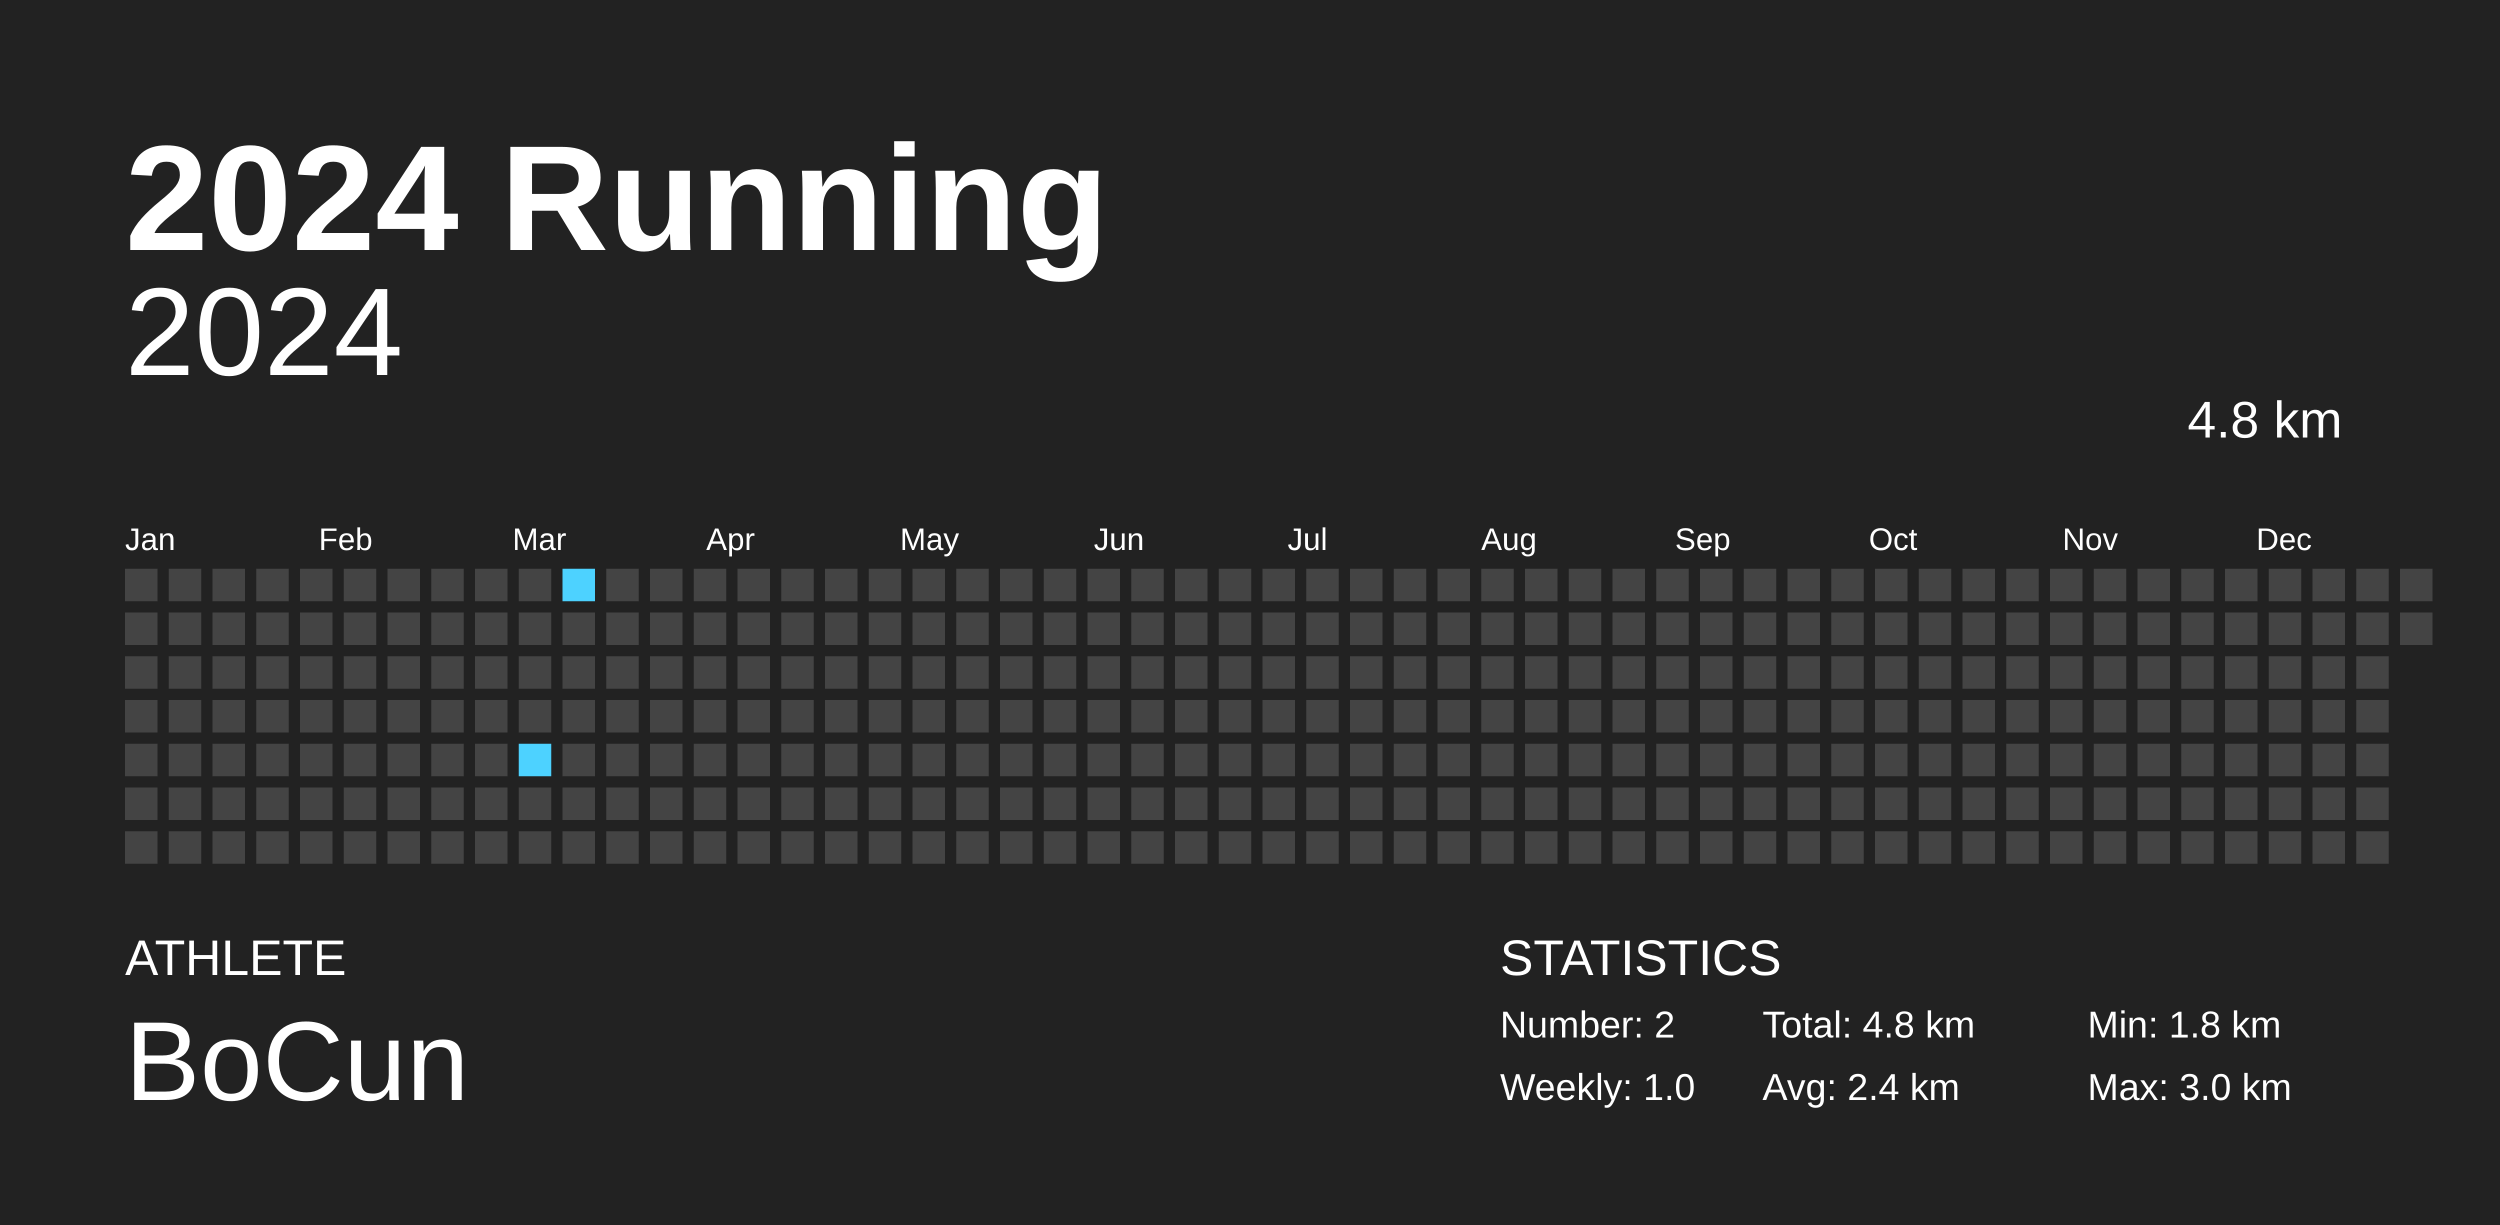
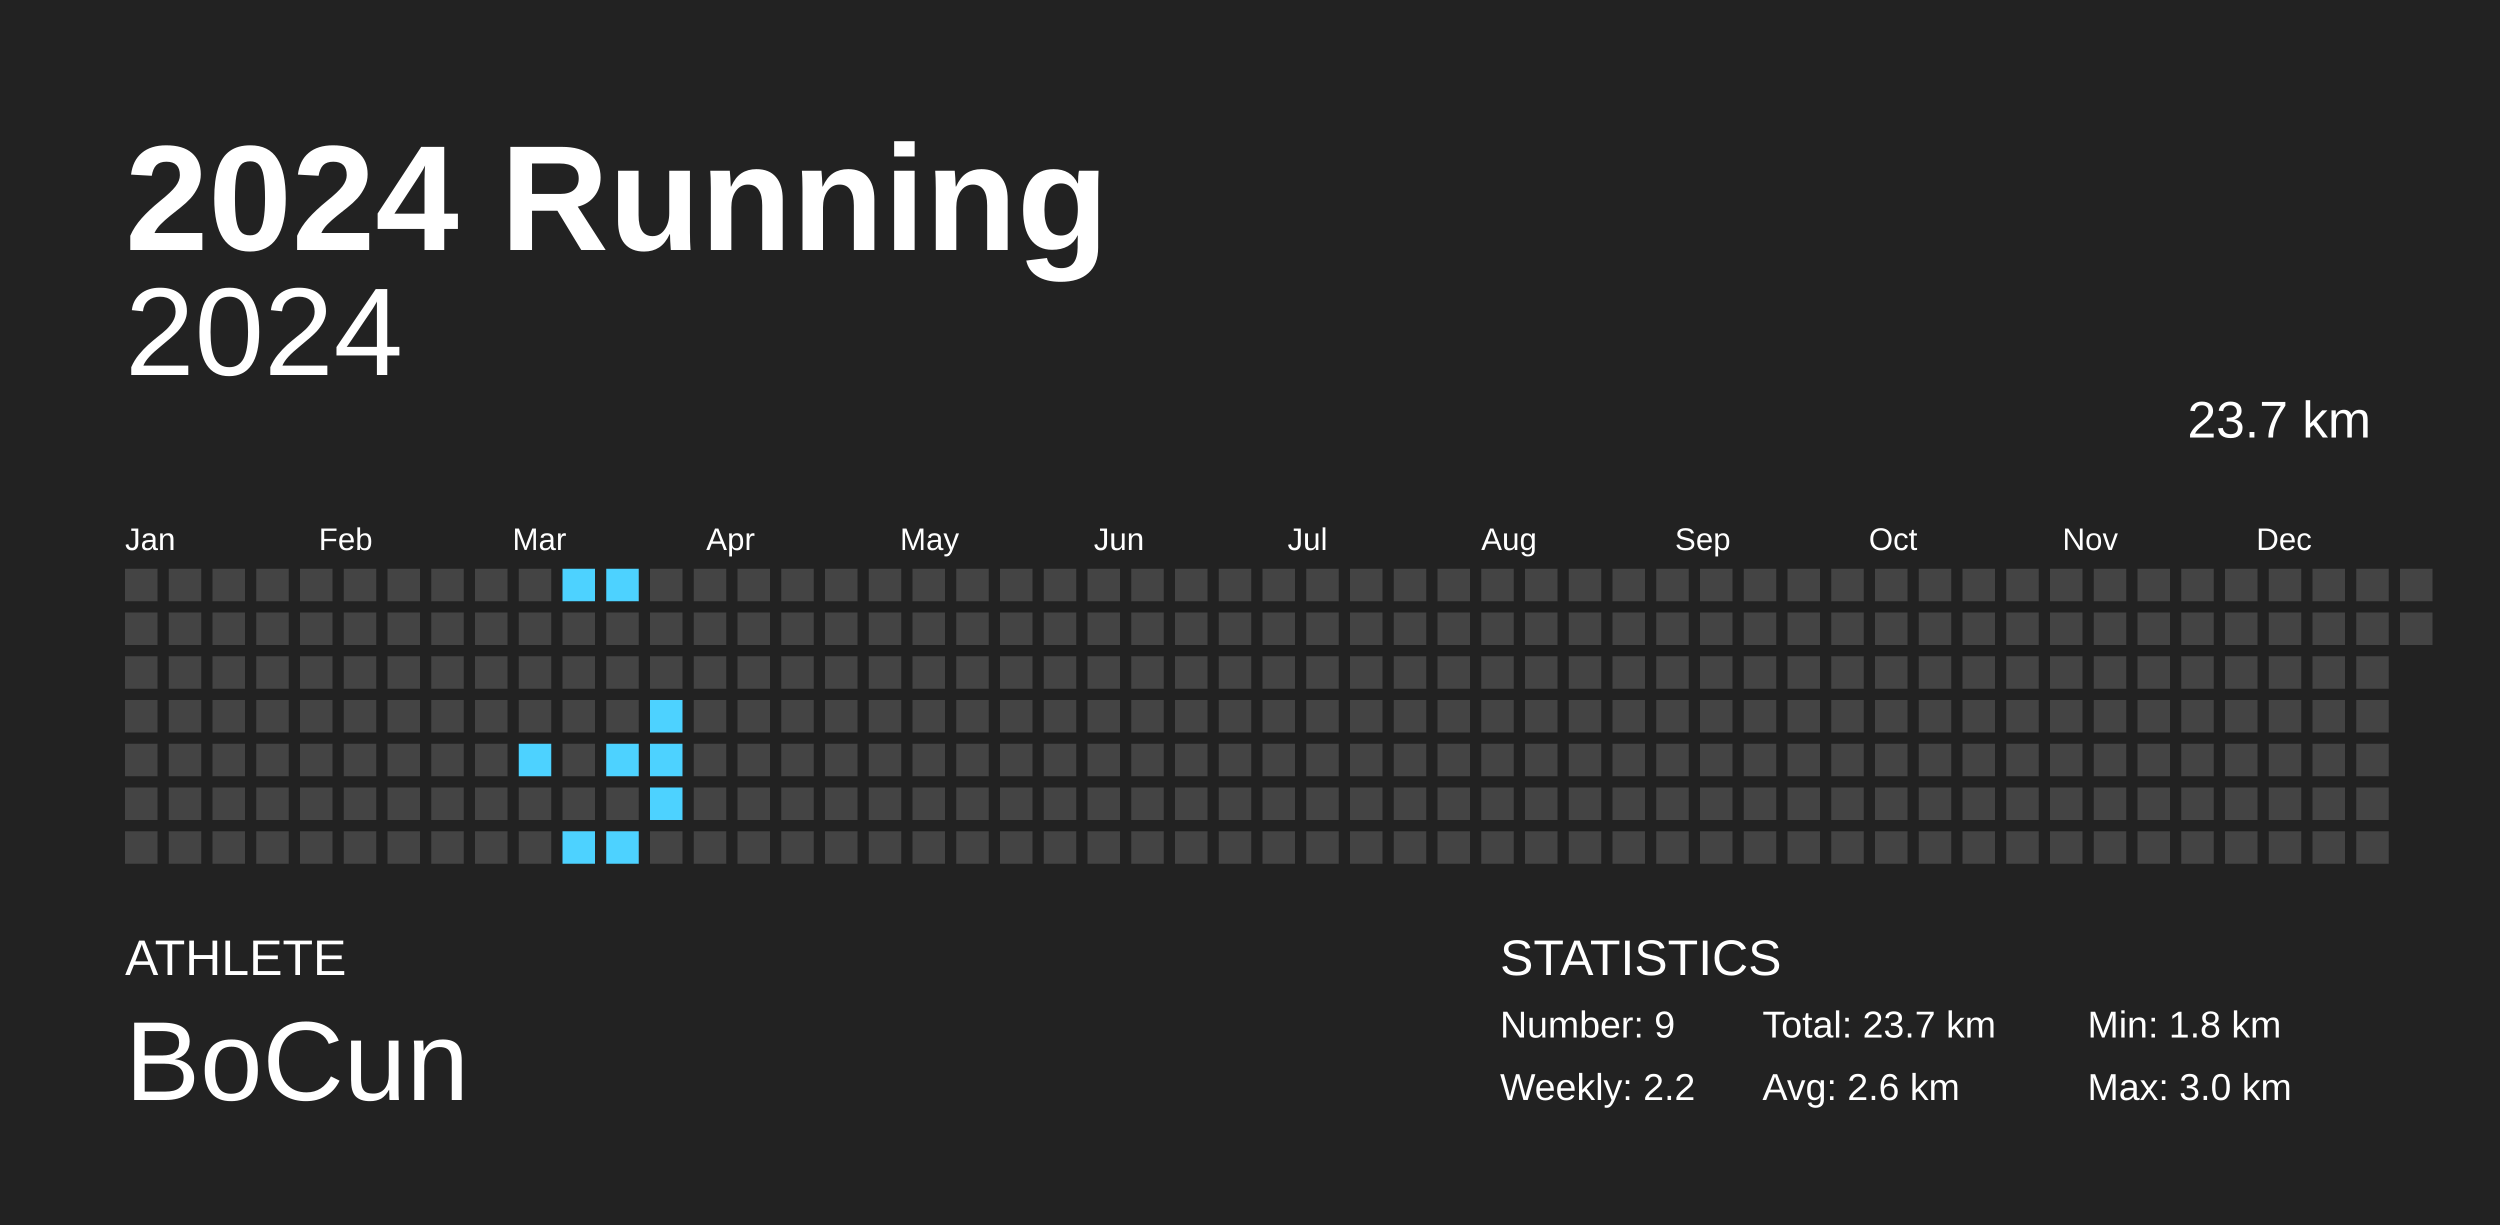
<svg xmlns="http://www.w3.org/2000/svg" baseProfile="full" height="98mm" version="1.1" viewBox="0,0,200,98" width="200mm">
  <defs />
  <rect fill="#222222" height="98" width="200" x="0" y="0" />
  <text fill="#FFFFFF" style="font-size:12px; font-family:Arial; font-weight:bold;" x="10" y="20">2024 Running</text>
  <text fill="#FFFFFF" style="font-size:4px; font-family:Arial" x="10" y="78">ATHLETE</text>
  <text fill="#FFFFFF" style="font-size:9px; font-family:Arial" x="10" y="88">BoCun</text>
  <text fill="#FFFFFF" style="font-size:4px; font-family:Arial" x="120" y="78">STATISTICS</text>
-   <text fill="#FFFFFF" style="font-size:3px; font-family:Arial" x="120" y="83">Number: 2</text>
-   <text fill="#FFFFFF" style="font-size:3px; font-family:Arial" x="120" y="88">Weekly: 1.0</text>
-   <text fill="#FFFFFF" style="font-size:3px; font-family:Arial" x="141" y="83">Total: 4.8 km</text>
-   <text fill="#FFFFFF" style="font-size:3px; font-family:Arial" x="141" y="88">Avg: 2.4 km</text>
+   <text fill="#FFFFFF" style="font-size:3px; font-family:Arial" x="120" y="83">Number: 9</text>
+   <text fill="#FFFFFF" style="font-size:3px; font-family:Arial" x="120" y="88">Weekly: 2.2</text>
+   <text fill="#FFFFFF" style="font-size:3px; font-family:Arial" x="141" y="83">Total: 23.7 km</text>
+   <text fill="#FFFFFF" style="font-size:3px; font-family:Arial" x="141" y="88">Avg: 2.6 km</text>
  <text fill="#FFFFFF" style="font-size:3px; font-family:Arial" x="167" y="83">Min: 1.8 km</text>
  <text fill="#FFFFFF" style="font-size:3px; font-family:Arial" x="167" y="88">Max: 3.0 km</text>
  <text alignment-baseline="hanging" fill="#FFFFFF" style="font-size:10.0px; font-family:Arial;" x="10" y="30">2024</text>
-   <text alignment-baseline="hanging" fill="#FFFFFF" style="font-size:4.125px; font-family:Arial;" x="175" y="35">4.8 km</text>
+   <text alignment-baseline="hanging" fill="#FFFFFF" style="font-size:4.125px; font-family:Arial;" x="175" y="35">23.7 km</text>
  <text fill="#FFFFFF" style="font-size:2.5px; font-family:Arial" x="10.0" y="44">Jan</text>
  <text fill="#FFFFFF" style="font-size:2.5px; font-family:Arial" x="25.5" y="44">Feb</text>
  <text fill="#FFFFFF" style="font-size:2.5px; font-family:Arial" x="41.0" y="44">Mar</text>
  <text fill="#FFFFFF" style="font-size:2.5px; font-family:Arial" x="56.5" y="44">Apr</text>
  <text fill="#FFFFFF" style="font-size:2.5px; font-family:Arial" x="72.0" y="44">May</text>
  <text fill="#FFFFFF" style="font-size:2.5px; font-family:Arial" x="87.5" y="44">Jun</text>
  <text fill="#FFFFFF" style="font-size:2.5px; font-family:Arial" x="103.0" y="44">Jul</text>
  <text fill="#FFFFFF" style="font-size:2.5px; font-family:Arial" x="118.5" y="44">Aug</text>
  <text fill="#FFFFFF" style="font-size:2.5px; font-family:Arial" x="134.0" y="44">Sep</text>
  <text fill="#FFFFFF" style="font-size:2.5px; font-family:Arial" x="149.5" y="44">Oct</text>
  <text fill="#FFFFFF" style="font-size:2.5px; font-family:Arial" x="165.0" y="44">Nov</text>
  <text fill="#FFFFFF" style="font-size:2.5px; font-family:Arial" x="180.5" y="44">Dec</text>
  <rect fill="#444444" height="2.6" width="2.6" x="10.0" y="45.5" />
  <rect fill="#444444" height="2.6" width="2.6" x="10.0" y="49.0" />
  <rect fill="#444444" height="2.6" width="2.6" x="10.0" y="52.5" />
  <rect fill="#444444" height="2.6" width="2.6" x="10.0" y="56.0" />
  <rect fill="#444444" height="2.6" width="2.6" x="10.0" y="59.5" />
  <rect fill="#444444" height="2.6" width="2.6" x="10.0" y="63.0" />
  <rect fill="#444444" height="2.6" width="2.6" x="10.0" y="66.5" />
  <rect fill="#444444" height="2.6" width="2.6" x="13.5" y="45.5" />
  <rect fill="#444444" height="2.6" width="2.6" x="13.5" y="49.0" />
  <rect fill="#444444" height="2.6" width="2.6" x="13.5" y="52.5" />
  <rect fill="#444444" height="2.6" width="2.6" x="13.5" y="56.0" />
  <rect fill="#444444" height="2.6" width="2.6" x="13.5" y="59.5" />
  <rect fill="#444444" height="2.6" width="2.6" x="13.5" y="63.0" />
  <rect fill="#444444" height="2.6" width="2.6" x="13.5" y="66.5" />
  <rect fill="#444444" height="2.6" width="2.6" x="17.0" y="45.5" />
  <rect fill="#444444" height="2.6" width="2.6" x="17.0" y="49.0" />
  <rect fill="#444444" height="2.6" width="2.6" x="17.0" y="52.5" />
  <rect fill="#444444" height="2.6" width="2.6" x="17.0" y="56.0" />
  <rect fill="#444444" height="2.6" width="2.6" x="17.0" y="59.5" />
  <rect fill="#444444" height="2.6" width="2.6" x="17.0" y="63.0" />
  <rect fill="#444444" height="2.6" width="2.6" x="17.0" y="66.5" />
  <rect fill="#444444" height="2.6" width="2.6" x="20.5" y="45.5" />
  <rect fill="#444444" height="2.6" width="2.6" x="20.5" y="49.0" />
  <rect fill="#444444" height="2.6" width="2.6" x="20.5" y="52.5" />
  <rect fill="#444444" height="2.6" width="2.6" x="20.5" y="56.0" />
  <rect fill="#444444" height="2.6" width="2.6" x="20.5" y="59.5" />
  <rect fill="#444444" height="2.6" width="2.6" x="20.5" y="63.0" />
  <rect fill="#444444" height="2.6" width="2.6" x="20.5" y="66.5" />
  <rect fill="#444444" height="2.6" width="2.6" x="24.0" y="45.5" />
  <rect fill="#444444" height="2.6" width="2.6" x="24.0" y="49.0" />
  <rect fill="#444444" height="2.6" width="2.6" x="24.0" y="52.5" />
  <rect fill="#444444" height="2.6" width="2.6" x="24.0" y="56.0" />
  <rect fill="#444444" height="2.6" width="2.6" x="24.0" y="59.5" />
  <rect fill="#444444" height="2.6" width="2.6" x="24.0" y="63.0" />
  <rect fill="#444444" height="2.6" width="2.6" x="24.0" y="66.5" />
  <rect fill="#444444" height="2.6" width="2.6" x="27.5" y="45.5" />
  <rect fill="#444444" height="2.6" width="2.6" x="27.5" y="49.0" />
  <rect fill="#444444" height="2.6" width="2.6" x="27.5" y="52.5" />
  <rect fill="#444444" height="2.6" width="2.6" x="27.5" y="56.0" />
  <rect fill="#444444" height="2.6" width="2.6" x="27.5" y="59.5" />
  <rect fill="#444444" height="2.6" width="2.6" x="27.5" y="63.0" />
  <rect fill="#444444" height="2.6" width="2.6" x="27.5" y="66.5" />
  <rect fill="#444444" height="2.6" width="2.6" x="31.0" y="45.5" />
  <rect fill="#444444" height="2.6" width="2.6" x="31.0" y="49.0" />
  <rect fill="#444444" height="2.6" width="2.6" x="31.0" y="52.5" />
  <rect fill="#444444" height="2.6" width="2.6" x="31.0" y="56.0" />
  <rect fill="#444444" height="2.6" width="2.6" x="31.0" y="59.5" />
  <rect fill="#444444" height="2.6" width="2.6" x="31.0" y="63.0" />
  <rect fill="#444444" height="2.6" width="2.6" x="31.0" y="66.5" />
  <rect fill="#444444" height="2.6" width="2.6" x="34.5" y="45.5" />
  <rect fill="#444444" height="2.6" width="2.6" x="34.5" y="49.0" />
  <rect fill="#444444" height="2.6" width="2.6" x="34.5" y="52.5" />
  <rect fill="#444444" height="2.6" width="2.6" x="34.5" y="56.0" />
  <rect fill="#444444" height="2.6" width="2.6" x="34.5" y="59.5" />
  <rect fill="#444444" height="2.6" width="2.6" x="34.5" y="63.0" />
  <rect fill="#444444" height="2.6" width="2.6" x="34.5" y="66.5" />
  <rect fill="#444444" height="2.6" width="2.6" x="38.0" y="45.5" />
  <rect fill="#444444" height="2.6" width="2.6" x="38.0" y="49.0" />
  <rect fill="#444444" height="2.6" width="2.6" x="38.0" y="52.5" />
  <rect fill="#444444" height="2.6" width="2.6" x="38.0" y="56.0" />
  <rect fill="#444444" height="2.6" width="2.6" x="38.0" y="59.5" />
  <rect fill="#444444" height="2.6" width="2.6" x="38.0" y="63.0" />
  <rect fill="#444444" height="2.6" width="2.6" x="38.0" y="66.5" />
  <rect fill="#444444" height="2.6" width="2.6" x="41.5" y="45.5" />
  <rect fill="#444444" height="2.6" width="2.6" x="41.5" y="49.0" />
  <rect fill="#444444" height="2.6" width="2.6" x="41.5" y="52.5" />
  <rect fill="#444444" height="2.6" width="2.6" x="41.5" y="56.0" />
  <rect fill="#4dd2ff" height="2.6" width="2.6" x="41.5" y="59.5" />
  <rect fill="#444444" height="2.6" width="2.6" x="41.5" y="63.0" />
  <rect fill="#444444" height="2.6" width="2.6" x="41.5" y="66.5" />
  <rect fill="#4dd2ff" height="2.6" width="2.6" x="45.0" y="45.5" />
  <rect fill="#444444" height="2.6" width="2.6" x="45.0" y="49.0" />
  <rect fill="#444444" height="2.6" width="2.6" x="45.0" y="52.5" />
  <rect fill="#444444" height="2.6" width="2.6" x="45.0" y="56.0" />
  <rect fill="#444444" height="2.6" width="2.6" x="45.0" y="59.5" />
  <rect fill="#444444" height="2.6" width="2.6" x="45.0" y="63.0" />
-   <rect fill="#444444" height="2.6" width="2.6" x="45.0" y="66.5" />
-   <rect fill="#444444" height="2.6" width="2.6" x="48.5" y="45.5" />
+   <rect fill="#4dd2ff" height="2.6" width="2.6" x="45.0" y="66.5" />
+   <rect fill="#4dd2ff" height="2.6" width="2.6" x="48.5" y="45.5" />
  <rect fill="#444444" height="2.6" width="2.6" x="48.5" y="49.0" />
  <rect fill="#444444" height="2.6" width="2.6" x="48.5" y="52.5" />
  <rect fill="#444444" height="2.6" width="2.6" x="48.5" y="56.0" />
-   <rect fill="#444444" height="2.6" width="2.6" x="48.5" y="59.5" />
+   <rect fill="#4dd2ff" height="2.6" width="2.6" x="48.5" y="59.5" />
  <rect fill="#444444" height="2.6" width="2.6" x="48.5" y="63.0" />
-   <rect fill="#444444" height="2.6" width="2.6" x="48.5" y="66.5" />
+   <rect fill="#4dd2ff" height="2.6" width="2.6" x="48.5" y="66.5" />
  <rect fill="#444444" height="2.6" width="2.6" x="52.0" y="45.5" />
  <rect fill="#444444" height="2.6" width="2.6" x="52.0" y="49.0" />
  <rect fill="#444444" height="2.6" width="2.6" x="52.0" y="52.5" />
-   <rect fill="#444444" height="2.6" width="2.6" x="52.0" y="56.0" />
-   <rect fill="#444444" height="2.6" width="2.6" x="52.0" y="59.5" />
-   <rect fill="#444444" height="2.6" width="2.6" x="52.0" y="63.0" />
+   <rect fill="#4dd2ff" height="2.6" width="2.6" x="52.0" y="56.0" />
+   <rect fill="#4dd2ff" height="2.6" width="2.6" x="52.0" y="59.5" />
+   <rect fill="#4dd2ff" height="2.6" width="2.6" x="52.0" y="63.0" />
  <rect fill="#444444" height="2.6" width="2.6" x="52.0" y="66.5" />
  <rect fill="#444444" height="2.6" width="2.6" x="55.5" y="45.5" />
  <rect fill="#444444" height="2.6" width="2.6" x="55.5" y="49.0" />
  <rect fill="#444444" height="2.6" width="2.6" x="55.5" y="52.5" />
  <rect fill="#444444" height="2.6" width="2.6" x="55.5" y="56.0" />
  <rect fill="#444444" height="2.6" width="2.6" x="55.5" y="59.5" />
  <rect fill="#444444" height="2.6" width="2.6" x="55.5" y="63.0" />
  <rect fill="#444444" height="2.6" width="2.6" x="55.5" y="66.5" />
  <rect fill="#444444" height="2.6" width="2.6" x="59.0" y="45.5" />
  <rect fill="#444444" height="2.6" width="2.6" x="59.0" y="49.0" />
  <rect fill="#444444" height="2.6" width="2.6" x="59.0" y="52.5" />
  <rect fill="#444444" height="2.6" width="2.6" x="59.0" y="56.0" />
  <rect fill="#444444" height="2.6" width="2.6" x="59.0" y="59.5" />
  <rect fill="#444444" height="2.6" width="2.6" x="59.0" y="63.0" />
  <rect fill="#444444" height="2.6" width="2.6" x="59.0" y="66.5" />
  <rect fill="#444444" height="2.6" width="2.6" x="62.5" y="45.5" />
  <rect fill="#444444" height="2.6" width="2.6" x="62.5" y="49.0" />
  <rect fill="#444444" height="2.6" width="2.6" x="62.5" y="52.5" />
  <rect fill="#444444" height="2.6" width="2.6" x="62.5" y="56.0" />
  <rect fill="#444444" height="2.6" width="2.6" x="62.5" y="59.5" />
  <rect fill="#444444" height="2.6" width="2.6" x="62.5" y="63.0" />
  <rect fill="#444444" height="2.6" width="2.6" x="62.5" y="66.5" />
  <rect fill="#444444" height="2.6" width="2.6" x="66.0" y="45.5" />
  <rect fill="#444444" height="2.6" width="2.6" x="66.0" y="49.0" />
  <rect fill="#444444" height="2.6" width="2.6" x="66.0" y="52.5" />
  <rect fill="#444444" height="2.6" width="2.6" x="66.0" y="56.0" />
  <rect fill="#444444" height="2.6" width="2.6" x="66.0" y="59.5" />
  <rect fill="#444444" height="2.6" width="2.6" x="66.0" y="63.0" />
  <rect fill="#444444" height="2.6" width="2.6" x="66.0" y="66.5" />
  <rect fill="#444444" height="2.6" width="2.6" x="69.5" y="45.5" />
  <rect fill="#444444" height="2.6" width="2.6" x="69.5" y="49.0" />
  <rect fill="#444444" height="2.6" width="2.6" x="69.5" y="52.5" />
  <rect fill="#444444" height="2.6" width="2.6" x="69.5" y="56.0" />
  <rect fill="#444444" height="2.6" width="2.6" x="69.5" y="59.5" />
  <rect fill="#444444" height="2.6" width="2.6" x="69.5" y="63.0" />
  <rect fill="#444444" height="2.6" width="2.6" x="69.5" y="66.5" />
  <rect fill="#444444" height="2.6" width="2.6" x="73.0" y="45.5" />
  <rect fill="#444444" height="2.6" width="2.6" x="73.0" y="49.0" />
  <rect fill="#444444" height="2.6" width="2.6" x="73.0" y="52.5" />
  <rect fill="#444444" height="2.6" width="2.6" x="73.0" y="56.0" />
  <rect fill="#444444" height="2.6" width="2.6" x="73.0" y="59.5" />
  <rect fill="#444444" height="2.6" width="2.6" x="73.0" y="63.0" />
  <rect fill="#444444" height="2.6" width="2.6" x="73.0" y="66.5" />
  <rect fill="#444444" height="2.6" width="2.6" x="76.5" y="45.5" />
  <rect fill="#444444" height="2.6" width="2.6" x="76.5" y="49.0" />
  <rect fill="#444444" height="2.6" width="2.6" x="76.5" y="52.5" />
  <rect fill="#444444" height="2.6" width="2.6" x="76.5" y="56.0" />
  <rect fill="#444444" height="2.6" width="2.6" x="76.5" y="59.5" />
  <rect fill="#444444" height="2.6" width="2.6" x="76.5" y="63.0" />
  <rect fill="#444444" height="2.6" width="2.6" x="76.5" y="66.5" />
  <rect fill="#444444" height="2.6" width="2.6" x="80.0" y="45.5" />
  <rect fill="#444444" height="2.6" width="2.6" x="80.0" y="49.0" />
  <rect fill="#444444" height="2.6" width="2.6" x="80.0" y="52.5" />
  <rect fill="#444444" height="2.6" width="2.6" x="80.0" y="56.0" />
  <rect fill="#444444" height="2.6" width="2.6" x="80.0" y="59.5" />
  <rect fill="#444444" height="2.6" width="2.6" x="80.0" y="63.0" />
  <rect fill="#444444" height="2.6" width="2.6" x="80.0" y="66.5" />
  <rect fill="#444444" height="2.6" width="2.6" x="83.5" y="45.5" />
  <rect fill="#444444" height="2.6" width="2.6" x="83.5" y="49.0" />
  <rect fill="#444444" height="2.6" width="2.6" x="83.5" y="52.5" />
  <rect fill="#444444" height="2.6" width="2.6" x="83.5" y="56.0" />
  <rect fill="#444444" height="2.6" width="2.6" x="83.5" y="59.5" />
  <rect fill="#444444" height="2.6" width="2.6" x="83.5" y="63.0" />
  <rect fill="#444444" height="2.6" width="2.6" x="83.5" y="66.5" />
  <rect fill="#444444" height="2.6" width="2.6" x="87.0" y="45.5" />
  <rect fill="#444444" height="2.6" width="2.6" x="87.0" y="49.0" />
  <rect fill="#444444" height="2.6" width="2.6" x="87.0" y="52.5" />
  <rect fill="#444444" height="2.6" width="2.6" x="87.0" y="56.0" />
  <rect fill="#444444" height="2.6" width="2.6" x="87.0" y="59.5" />
  <rect fill="#444444" height="2.6" width="2.6" x="87.0" y="63.0" />
  <rect fill="#444444" height="2.6" width="2.6" x="87.0" y="66.5" />
  <rect fill="#444444" height="2.6" width="2.6" x="90.5" y="45.5" />
  <rect fill="#444444" height="2.6" width="2.6" x="90.5" y="49.0" />
  <rect fill="#444444" height="2.6" width="2.6" x="90.5" y="52.5" />
  <rect fill="#444444" height="2.6" width="2.6" x="90.5" y="56.0" />
  <rect fill="#444444" height="2.6" width="2.6" x="90.5" y="59.5" />
  <rect fill="#444444" height="2.6" width="2.6" x="90.5" y="63.0" />
  <rect fill="#444444" height="2.6" width="2.6" x="90.5" y="66.5" />
  <rect fill="#444444" height="2.6" width="2.6" x="94.0" y="45.5" />
  <rect fill="#444444" height="2.6" width="2.6" x="94.0" y="49.0" />
  <rect fill="#444444" height="2.6" width="2.6" x="94.0" y="52.5" />
  <rect fill="#444444" height="2.6" width="2.6" x="94.0" y="56.0" />
  <rect fill="#444444" height="2.6" width="2.6" x="94.0" y="59.5" />
  <rect fill="#444444" height="2.6" width="2.6" x="94.0" y="63.0" />
  <rect fill="#444444" height="2.6" width="2.6" x="94.0" y="66.5" />
  <rect fill="#444444" height="2.6" width="2.6" x="97.5" y="45.5" />
  <rect fill="#444444" height="2.6" width="2.6" x="97.5" y="49.0" />
  <rect fill="#444444" height="2.6" width="2.6" x="97.5" y="52.5" />
  <rect fill="#444444" height="2.6" width="2.6" x="97.5" y="56.0" />
  <rect fill="#444444" height="2.6" width="2.6" x="97.5" y="59.5" />
  <rect fill="#444444" height="2.6" width="2.6" x="97.5" y="63.0" />
  <rect fill="#444444" height="2.6" width="2.6" x="97.5" y="66.5" />
  <rect fill="#444444" height="2.6" width="2.6" x="101.0" y="45.5" />
  <rect fill="#444444" height="2.6" width="2.6" x="101.0" y="49.0" />
  <rect fill="#444444" height="2.6" width="2.6" x="101.0" y="52.5" />
  <rect fill="#444444" height="2.6" width="2.6" x="101.0" y="56.0" />
  <rect fill="#444444" height="2.6" width="2.6" x="101.0" y="59.5" />
  <rect fill="#444444" height="2.6" width="2.6" x="101.0" y="63.0" />
  <rect fill="#444444" height="2.6" width="2.6" x="101.0" y="66.5" />
  <rect fill="#444444" height="2.6" width="2.6" x="104.5" y="45.5" />
  <rect fill="#444444" height="2.6" width="2.6" x="104.5" y="49.0" />
  <rect fill="#444444" height="2.6" width="2.6" x="104.5" y="52.5" />
  <rect fill="#444444" height="2.6" width="2.6" x="104.5" y="56.0" />
  <rect fill="#444444" height="2.6" width="2.6" x="104.5" y="59.5" />
  <rect fill="#444444" height="2.6" width="2.6" x="104.5" y="63.0" />
  <rect fill="#444444" height="2.6" width="2.6" x="104.5" y="66.5" />
  <rect fill="#444444" height="2.6" width="2.6" x="108.0" y="45.5" />
  <rect fill="#444444" height="2.6" width="2.6" x="108.0" y="49.0" />
  <rect fill="#444444" height="2.6" width="2.6" x="108.0" y="52.5" />
  <rect fill="#444444" height="2.6" width="2.6" x="108.0" y="56.0" />
  <rect fill="#444444" height="2.6" width="2.6" x="108.0" y="59.5" />
  <rect fill="#444444" height="2.6" width="2.6" x="108.0" y="63.0" />
  <rect fill="#444444" height="2.6" width="2.6" x="108.0" y="66.5" />
  <rect fill="#444444" height="2.6" width="2.6" x="111.5" y="45.5" />
  <rect fill="#444444" height="2.6" width="2.6" x="111.5" y="49.0" />
  <rect fill="#444444" height="2.6" width="2.6" x="111.5" y="52.5" />
  <rect fill="#444444" height="2.6" width="2.6" x="111.5" y="56.0" />
  <rect fill="#444444" height="2.6" width="2.6" x="111.5" y="59.5" />
  <rect fill="#444444" height="2.6" width="2.6" x="111.5" y="63.0" />
  <rect fill="#444444" height="2.6" width="2.6" x="111.5" y="66.5" />
  <rect fill="#444444" height="2.6" width="2.6" x="115.0" y="45.5" />
  <rect fill="#444444" height="2.6" width="2.6" x="115.0" y="49.0" />
  <rect fill="#444444" height="2.6" width="2.6" x="115.0" y="52.5" />
  <rect fill="#444444" height="2.6" width="2.6" x="115.0" y="56.0" />
  <rect fill="#444444" height="2.6" width="2.6" x="115.0" y="59.5" />
  <rect fill="#444444" height="2.6" width="2.6" x="115.0" y="63.0" />
  <rect fill="#444444" height="2.6" width="2.6" x="115.0" y="66.5" />
  <rect fill="#444444" height="2.6" width="2.6" x="118.5" y="45.5" />
  <rect fill="#444444" height="2.6" width="2.6" x="118.5" y="49.0" />
  <rect fill="#444444" height="2.6" width="2.6" x="118.5" y="52.5" />
  <rect fill="#444444" height="2.6" width="2.6" x="118.5" y="56.0" />
  <rect fill="#444444" height="2.6" width="2.6" x="118.5" y="59.5" />
  <rect fill="#444444" height="2.6" width="2.6" x="118.5" y="63.0" />
  <rect fill="#444444" height="2.6" width="2.6" x="118.5" y="66.5" />
  <rect fill="#444444" height="2.6" width="2.6" x="122.0" y="45.5" />
  <rect fill="#444444" height="2.6" width="2.6" x="122.0" y="49.0" />
  <rect fill="#444444" height="2.6" width="2.6" x="122.0" y="52.5" />
  <rect fill="#444444" height="2.6" width="2.6" x="122.0" y="56.0" />
  <rect fill="#444444" height="2.6" width="2.6" x="122.0" y="59.5" />
  <rect fill="#444444" height="2.6" width="2.6" x="122.0" y="63.0" />
  <rect fill="#444444" height="2.6" width="2.6" x="122.0" y="66.5" />
  <rect fill="#444444" height="2.6" width="2.6" x="125.5" y="45.5" />
  <rect fill="#444444" height="2.6" width="2.6" x="125.5" y="49.0" />
  <rect fill="#444444" height="2.6" width="2.6" x="125.5" y="52.5" />
  <rect fill="#444444" height="2.6" width="2.6" x="125.5" y="56.0" />
  <rect fill="#444444" height="2.6" width="2.6" x="125.5" y="59.5" />
  <rect fill="#444444" height="2.6" width="2.6" x="125.5" y="63.0" />
  <rect fill="#444444" height="2.6" width="2.6" x="125.5" y="66.5" />
  <rect fill="#444444" height="2.6" width="2.6" x="129.0" y="45.5" />
  <rect fill="#444444" height="2.6" width="2.6" x="129.0" y="49.0" />
  <rect fill="#444444" height="2.6" width="2.6" x="129.0" y="52.5" />
  <rect fill="#444444" height="2.6" width="2.6" x="129.0" y="56.0" />
  <rect fill="#444444" height="2.6" width="2.6" x="129.0" y="59.5" />
  <rect fill="#444444" height="2.6" width="2.6" x="129.0" y="63.0" />
  <rect fill="#444444" height="2.6" width="2.6" x="129.0" y="66.5" />
  <rect fill="#444444" height="2.6" width="2.6" x="132.5" y="45.5" />
  <rect fill="#444444" height="2.6" width="2.6" x="132.5" y="49.0" />
  <rect fill="#444444" height="2.6" width="2.6" x="132.5" y="52.5" />
  <rect fill="#444444" height="2.6" width="2.6" x="132.5" y="56.0" />
  <rect fill="#444444" height="2.6" width="2.6" x="132.5" y="59.5" />
  <rect fill="#444444" height="2.6" width="2.6" x="132.5" y="63.0" />
  <rect fill="#444444" height="2.6" width="2.6" x="132.5" y="66.5" />
  <rect fill="#444444" height="2.6" width="2.6" x="136.0" y="45.5" />
  <rect fill="#444444" height="2.6" width="2.6" x="136.0" y="49.0" />
  <rect fill="#444444" height="2.6" width="2.6" x="136.0" y="52.5" />
  <rect fill="#444444" height="2.6" width="2.6" x="136.0" y="56.0" />
  <rect fill="#444444" height="2.6" width="2.6" x="136.0" y="59.5" />
  <rect fill="#444444" height="2.6" width="2.6" x="136.0" y="63.0" />
  <rect fill="#444444" height="2.6" width="2.6" x="136.0" y="66.5" />
  <rect fill="#444444" height="2.6" width="2.6" x="139.5" y="45.5" />
  <rect fill="#444444" height="2.6" width="2.6" x="139.5" y="49.0" />
  <rect fill="#444444" height="2.6" width="2.6" x="139.5" y="52.5" />
  <rect fill="#444444" height="2.6" width="2.6" x="139.5" y="56.0" />
  <rect fill="#444444" height="2.6" width="2.6" x="139.5" y="59.5" />
  <rect fill="#444444" height="2.6" width="2.6" x="139.5" y="63.0" />
  <rect fill="#444444" height="2.6" width="2.6" x="139.5" y="66.5" />
  <rect fill="#444444" height="2.6" width="2.6" x="143.0" y="45.5" />
  <rect fill="#444444" height="2.6" width="2.6" x="143.0" y="49.0" />
  <rect fill="#444444" height="2.6" width="2.6" x="143.0" y="52.5" />
  <rect fill="#444444" height="2.6" width="2.6" x="143.0" y="56.0" />
  <rect fill="#444444" height="2.6" width="2.6" x="143.0" y="59.5" />
  <rect fill="#444444" height="2.6" width="2.6" x="143.0" y="63.0" />
  <rect fill="#444444" height="2.6" width="2.6" x="143.0" y="66.5" />
  <rect fill="#444444" height="2.6" width="2.6" x="146.5" y="45.5" />
  <rect fill="#444444" height="2.6" width="2.6" x="146.5" y="49.0" />
  <rect fill="#444444" height="2.6" width="2.6" x="146.5" y="52.5" />
  <rect fill="#444444" height="2.6" width="2.6" x="146.5" y="56.0" />
  <rect fill="#444444" height="2.6" width="2.6" x="146.5" y="59.5" />
  <rect fill="#444444" height="2.6" width="2.6" x="146.5" y="63.0" />
  <rect fill="#444444" height="2.6" width="2.6" x="146.5" y="66.5" />
  <rect fill="#444444" height="2.6" width="2.6" x="150.0" y="45.5" />
  <rect fill="#444444" height="2.6" width="2.6" x="150.0" y="49.0" />
  <rect fill="#444444" height="2.6" width="2.6" x="150.0" y="52.5" />
  <rect fill="#444444" height="2.6" width="2.6" x="150.0" y="56.0" />
  <rect fill="#444444" height="2.6" width="2.6" x="150.0" y="59.5" />
  <rect fill="#444444" height="2.6" width="2.6" x="150.0" y="63.0" />
  <rect fill="#444444" height="2.6" width="2.6" x="150.0" y="66.5" />
  <rect fill="#444444" height="2.6" width="2.6" x="153.5" y="45.5" />
  <rect fill="#444444" height="2.6" width="2.6" x="153.5" y="49.0" />
  <rect fill="#444444" height="2.6" width="2.6" x="153.5" y="52.5" />
  <rect fill="#444444" height="2.6" width="2.6" x="153.5" y="56.0" />
  <rect fill="#444444" height="2.6" width="2.6" x="153.5" y="59.5" />
  <rect fill="#444444" height="2.6" width="2.6" x="153.5" y="63.0" />
  <rect fill="#444444" height="2.6" width="2.6" x="153.5" y="66.5" />
  <rect fill="#444444" height="2.6" width="2.6" x="157.0" y="45.5" />
  <rect fill="#444444" height="2.6" width="2.6" x="157.0" y="49.0" />
  <rect fill="#444444" height="2.6" width="2.6" x="157.0" y="52.5" />
  <rect fill="#444444" height="2.6" width="2.6" x="157.0" y="56.0" />
  <rect fill="#444444" height="2.6" width="2.6" x="157.0" y="59.5" />
  <rect fill="#444444" height="2.6" width="2.6" x="157.0" y="63.0" />
  <rect fill="#444444" height="2.6" width="2.6" x="157.0" y="66.5" />
  <rect fill="#444444" height="2.6" width="2.6" x="160.5" y="45.5" />
  <rect fill="#444444" height="2.6" width="2.6" x="160.5" y="49.0" />
  <rect fill="#444444" height="2.6" width="2.6" x="160.5" y="52.5" />
  <rect fill="#444444" height="2.6" width="2.6" x="160.5" y="56.0" />
  <rect fill="#444444" height="2.6" width="2.6" x="160.5" y="59.5" />
  <rect fill="#444444" height="2.6" width="2.6" x="160.5" y="63.0" />
  <rect fill="#444444" height="2.6" width="2.6" x="160.5" y="66.5" />
  <rect fill="#444444" height="2.6" width="2.6" x="164.0" y="45.5" />
  <rect fill="#444444" height="2.6" width="2.6" x="164.0" y="49.0" />
  <rect fill="#444444" height="2.6" width="2.6" x="164.0" y="52.5" />
  <rect fill="#444444" height="2.6" width="2.6" x="164.0" y="56.0" />
  <rect fill="#444444" height="2.6" width="2.6" x="164.0" y="59.5" />
  <rect fill="#444444" height="2.6" width="2.6" x="164.0" y="63.0" />
  <rect fill="#444444" height="2.6" width="2.6" x="164.0" y="66.5" />
  <rect fill="#444444" height="2.6" width="2.6" x="167.5" y="45.5" />
  <rect fill="#444444" height="2.6" width="2.6" x="167.5" y="49.0" />
  <rect fill="#444444" height="2.6" width="2.6" x="167.5" y="52.5" />
  <rect fill="#444444" height="2.6" width="2.6" x="167.5" y="56.0" />
  <rect fill="#444444" height="2.6" width="2.6" x="167.5" y="59.5" />
  <rect fill="#444444" height="2.6" width="2.6" x="167.5" y="63.0" />
  <rect fill="#444444" height="2.6" width="2.6" x="167.5" y="66.5" />
  <rect fill="#444444" height="2.6" width="2.6" x="171.0" y="45.5" />
  <rect fill="#444444" height="2.6" width="2.6" x="171.0" y="49.0" />
  <rect fill="#444444" height="2.6" width="2.6" x="171.0" y="52.5" />
  <rect fill="#444444" height="2.6" width="2.6" x="171.0" y="56.0" />
  <rect fill="#444444" height="2.6" width="2.6" x="171.0" y="59.5" />
  <rect fill="#444444" height="2.6" width="2.6" x="171.0" y="63.0" />
  <rect fill="#444444" height="2.6" width="2.6" x="171.0" y="66.5" />
  <rect fill="#444444" height="2.6" width="2.6" x="174.5" y="45.5" />
  <rect fill="#444444" height="2.6" width="2.6" x="174.5" y="49.0" />
  <rect fill="#444444" height="2.6" width="2.6" x="174.5" y="52.5" />
  <rect fill="#444444" height="2.6" width="2.6" x="174.5" y="56.0" />
  <rect fill="#444444" height="2.6" width="2.6" x="174.5" y="59.5" />
  <rect fill="#444444" height="2.6" width="2.6" x="174.5" y="63.0" />
  <rect fill="#444444" height="2.6" width="2.6" x="174.5" y="66.5" />
  <rect fill="#444444" height="2.6" width="2.6" x="178.0" y="45.5" />
  <rect fill="#444444" height="2.6" width="2.6" x="178.0" y="49.0" />
  <rect fill="#444444" height="2.6" width="2.6" x="178.0" y="52.5" />
  <rect fill="#444444" height="2.6" width="2.6" x="178.0" y="56.0" />
  <rect fill="#444444" height="2.6" width="2.6" x="178.0" y="59.5" />
  <rect fill="#444444" height="2.6" width="2.6" x="178.0" y="63.0" />
  <rect fill="#444444" height="2.6" width="2.6" x="178.0" y="66.5" />
  <rect fill="#444444" height="2.6" width="2.6" x="181.5" y="45.5" />
  <rect fill="#444444" height="2.6" width="2.6" x="181.5" y="49.0" />
  <rect fill="#444444" height="2.6" width="2.6" x="181.5" y="52.5" />
  <rect fill="#444444" height="2.6" width="2.6" x="181.5" y="56.0" />
  <rect fill="#444444" height="2.6" width="2.6" x="181.5" y="59.5" />
  <rect fill="#444444" height="2.6" width="2.6" x="181.5" y="63.0" />
  <rect fill="#444444" height="2.6" width="2.6" x="181.5" y="66.5" />
  <rect fill="#444444" height="2.6" width="2.6" x="185.0" y="45.5" />
  <rect fill="#444444" height="2.6" width="2.6" x="185.0" y="49.0" />
  <rect fill="#444444" height="2.6" width="2.6" x="185.0" y="52.5" />
  <rect fill="#444444" height="2.6" width="2.6" x="185.0" y="56.0" />
  <rect fill="#444444" height="2.6" width="2.6" x="185.0" y="59.5" />
  <rect fill="#444444" height="2.6" width="2.6" x="185.0" y="63.0" />
  <rect fill="#444444" height="2.6" width="2.6" x="185.0" y="66.5" />
  <rect fill="#444444" height="2.6" width="2.6" x="188.5" y="45.5" />
  <rect fill="#444444" height="2.6" width="2.6" x="188.5" y="49.0" />
  <rect fill="#444444" height="2.6" width="2.6" x="188.5" y="52.5" />
  <rect fill="#444444" height="2.6" width="2.6" x="188.5" y="56.0" />
  <rect fill="#444444" height="2.6" width="2.6" x="188.5" y="59.5" />
  <rect fill="#444444" height="2.6" width="2.6" x="188.5" y="63.0" />
  <rect fill="#444444" height="2.6" width="2.6" x="188.5" y="66.5" />
  <rect fill="#444444" height="2.6" width="2.6" x="192.0" y="45.5" />
  <rect fill="#444444" height="2.6" width="2.6" x="192.0" y="49.0" />
</svg>
